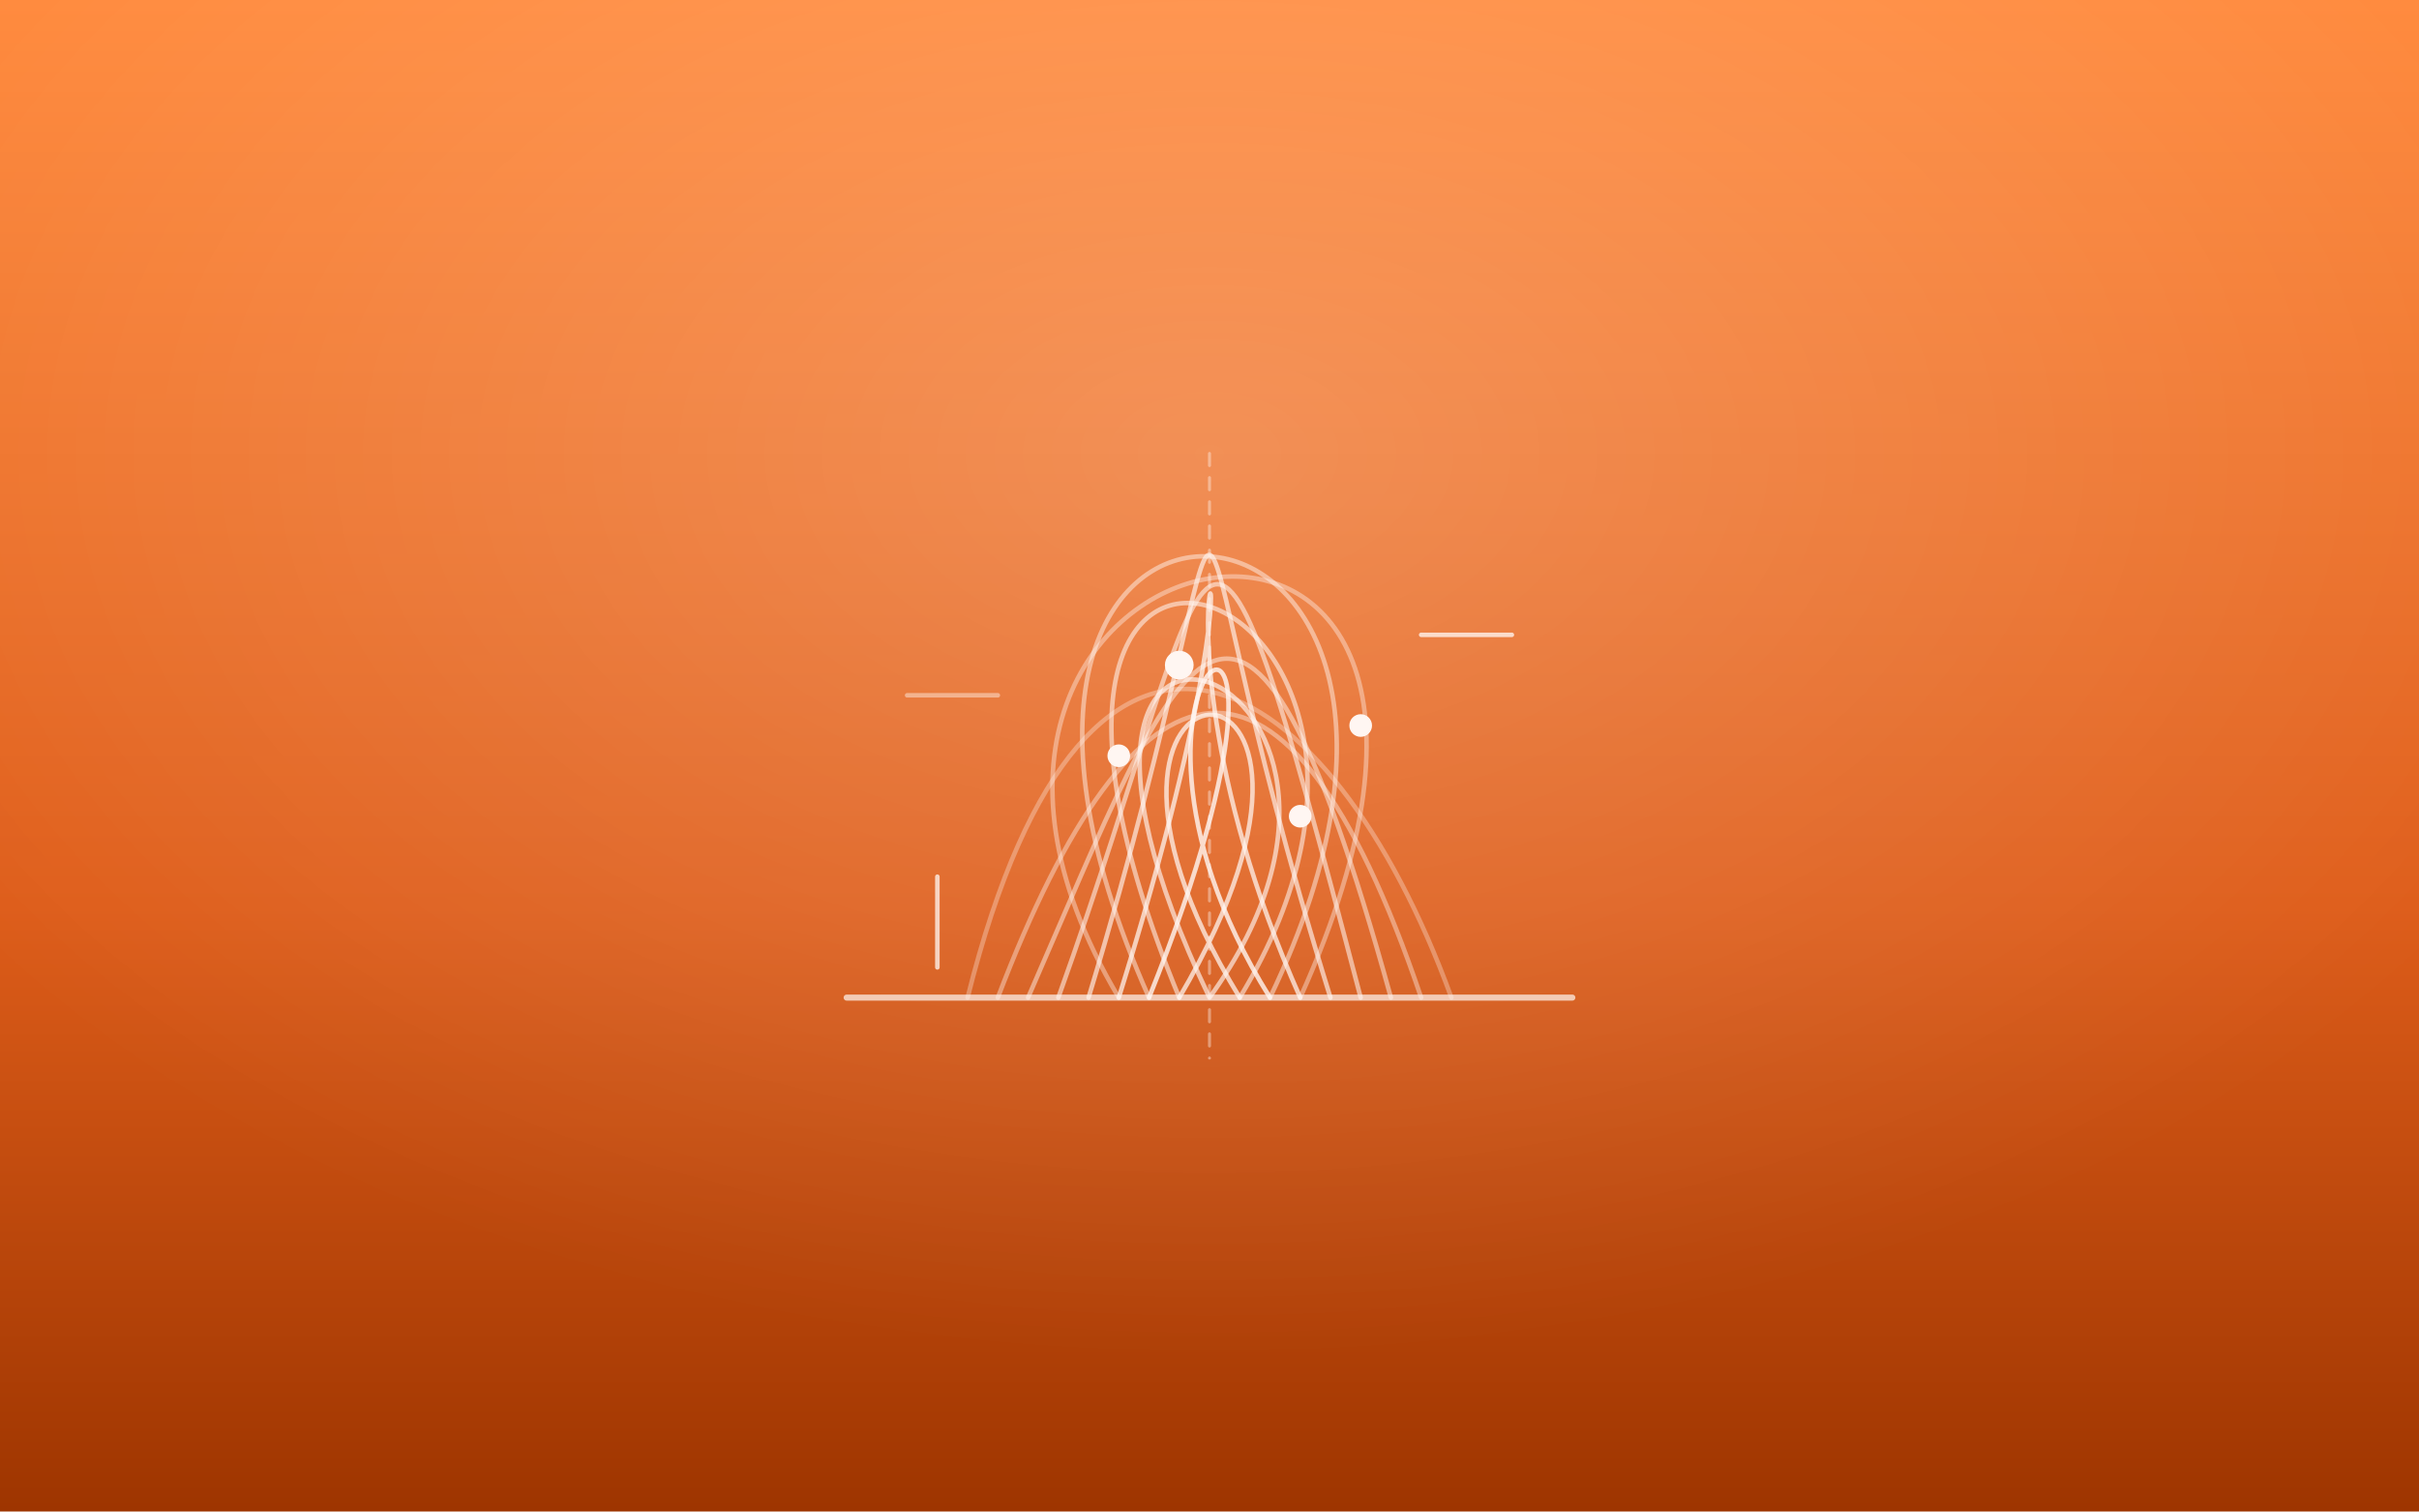
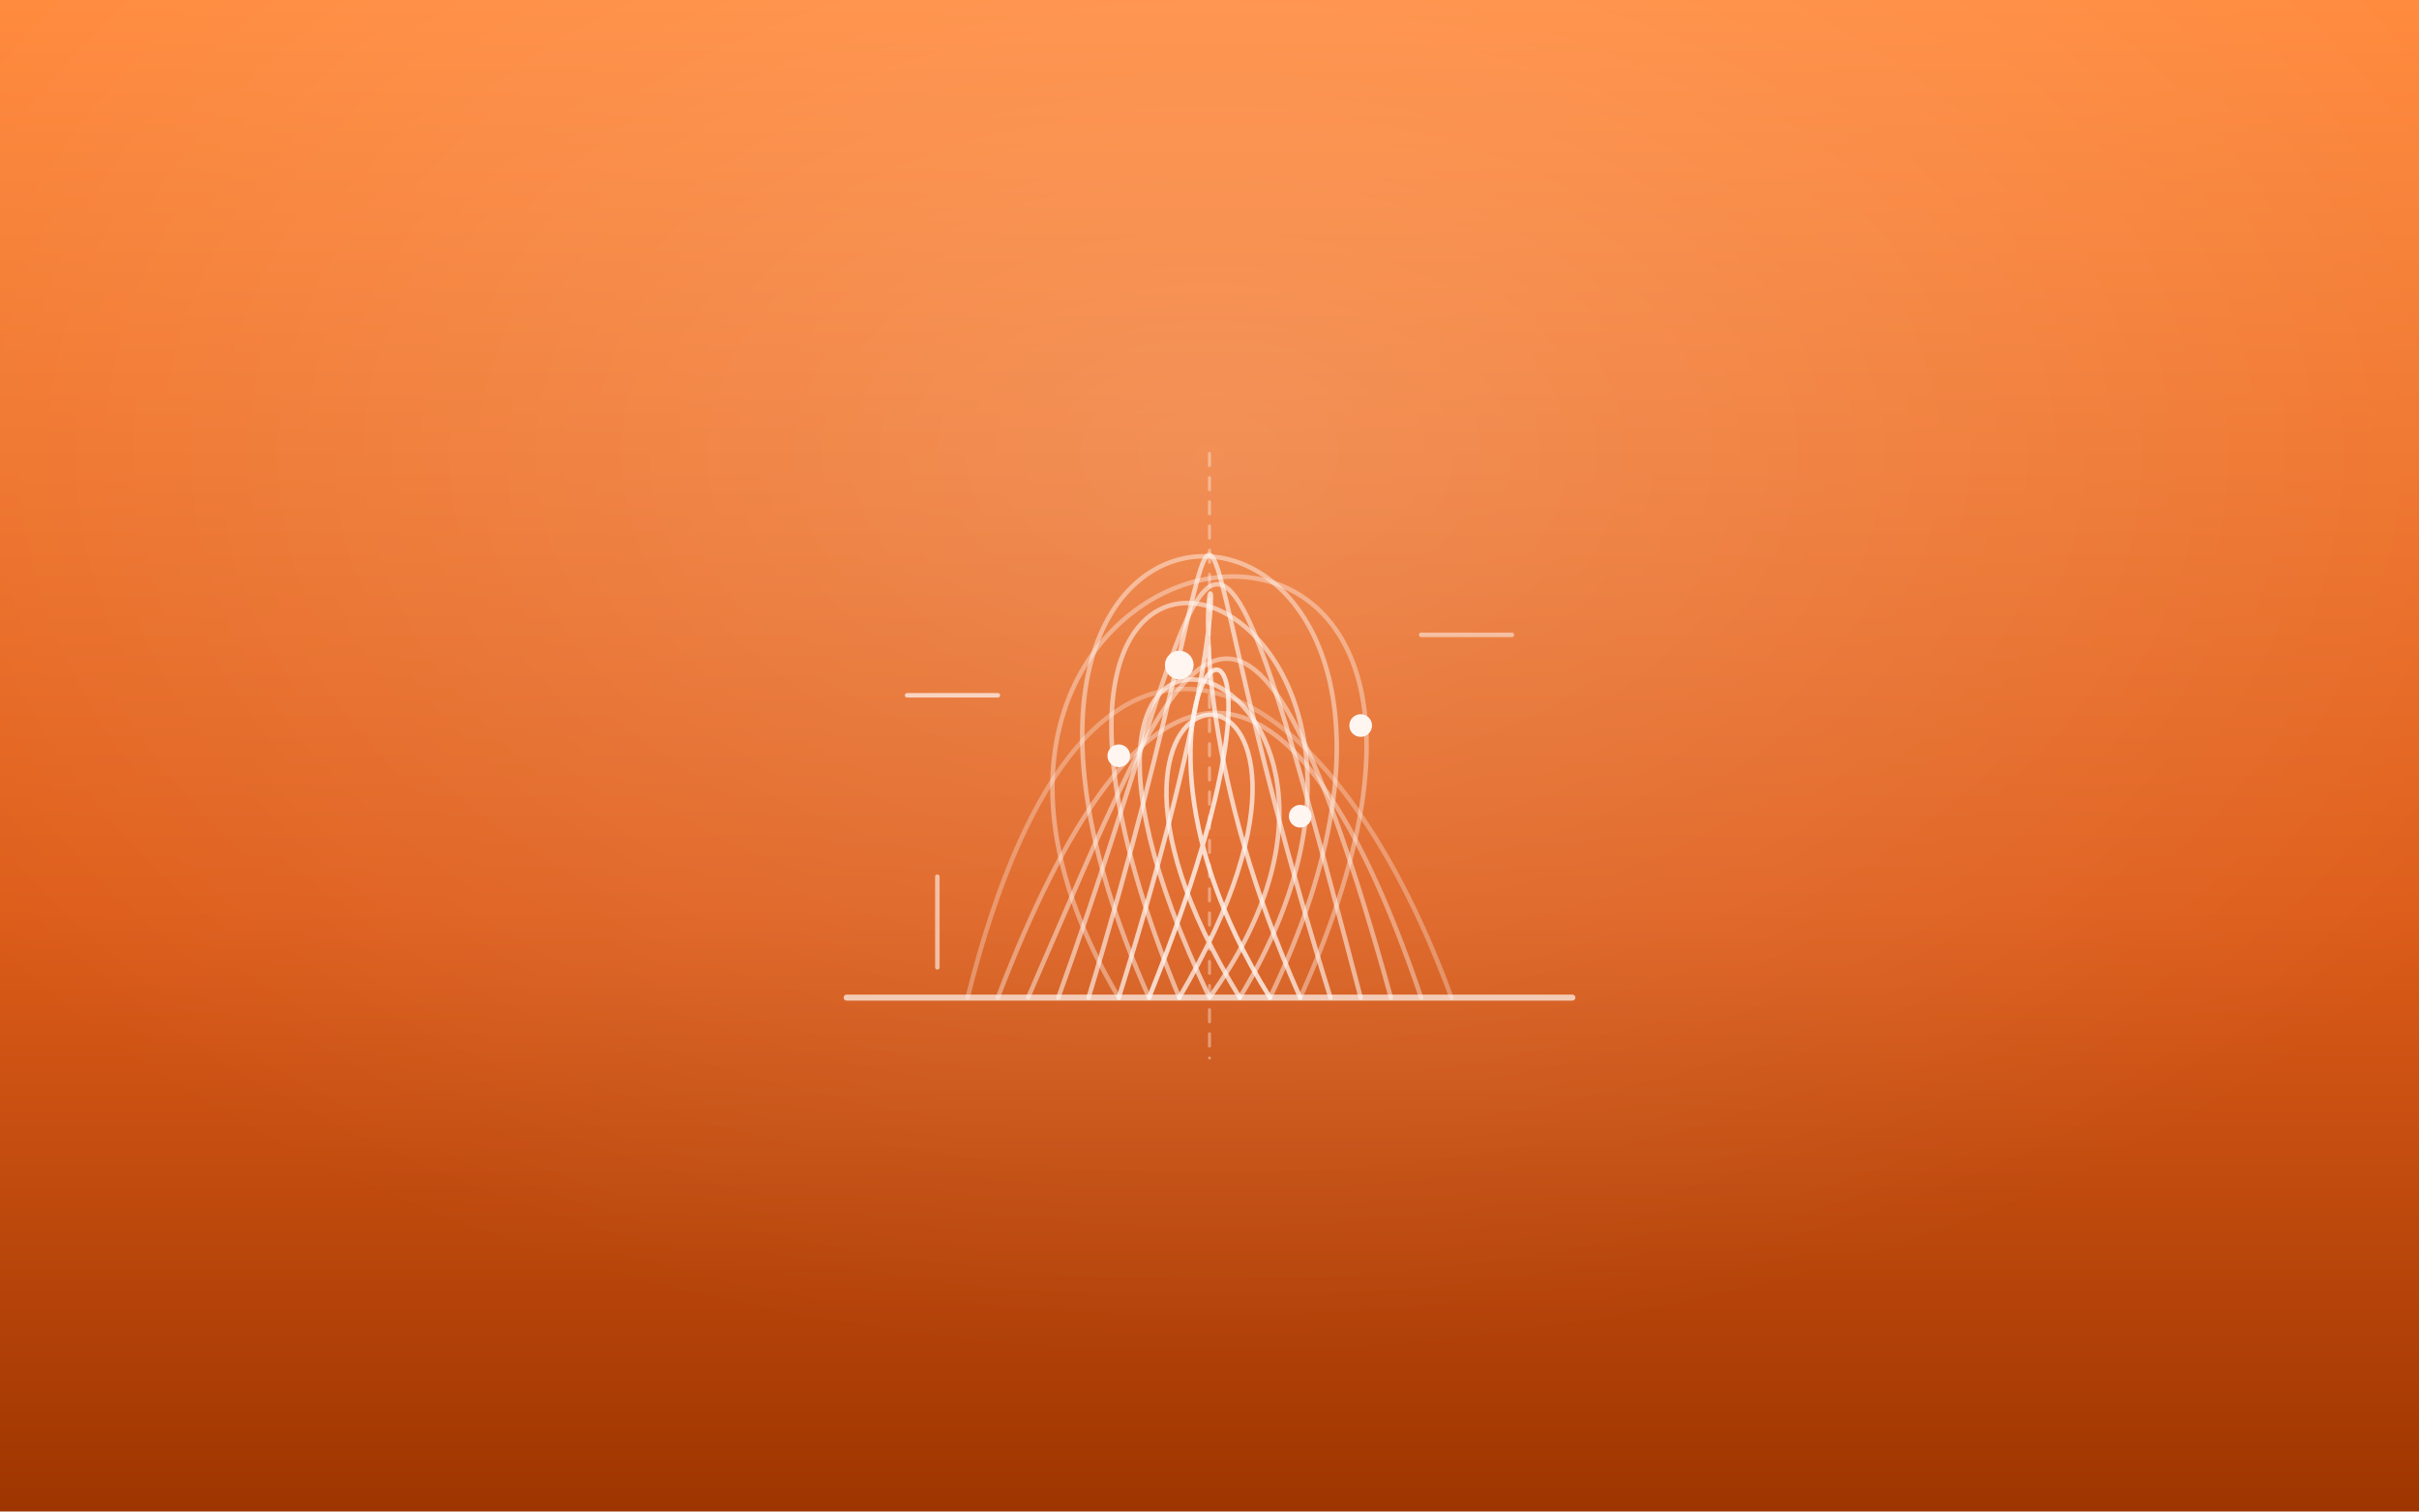
<svg xmlns="http://www.w3.org/2000/svg" viewBox="0 0 800 500">
  <defs>
    <linearGradient id="bgGradient" x1="0%" y1="0%" x2="0%" y2="100%">
      <stop offset="0%" stop-color="#FF8A3D" />
      <stop offset="60%" stop-color="#DE5D1A" />
      <stop offset="100%" stop-color="#9E3500" />
    </linearGradient>
    <radialGradient id="glowHighlight" cx="50%" cy="30%" r="60%">
      <stop offset="0%" stop-color="rgba(255, 255, 255, 0.2)" />
      <stop offset="100%" stop-color="rgba(255, 255, 255, 0)" />
    </radialGradient>
  </defs>
  <rect width="100%" height="100%" fill="url(#bgGradient)" />
  <rect width="100%" height="100%" fill="url(#glowHighlight)" />
  <g transform="translate(400, 250)" stroke="#FFF6F2" fill="none" stroke-width="1.5" stroke-linecap="round" stroke-linejoin="round">
    <path d="M-80,80 C-40,-80 40,-30 80,80" stroke-width="1.5" opacity="0.32" />
    <path d="M-70,80 C-25,-37.926 25,-52.985 70,80" stroke-width="1.5" opacity="0.4" />
    <path d="M-60,80 C-10,-34.535 10,-100.807 60,80" stroke-width="1.5" opacity="0.48" />
    <path d="M-50,80 C5,-72.944 -5,-129.5 50,80" stroke-width="1.5" opacity="0.56" />
    <path d="M-40,80 C20,-117.84 -20,-112.682 40,80" stroke-width="1.5" opacity="0.64" />
    <path d="M-30,80 C35,-127.946 -35,-65.817 30,80" stroke-width="1.5" opacity="0.72" />
    <path d="M-20,80 C50,-93.971 -50,-31.991 20,80" stroke-width="1.5" opacity="0.8" />
    <path d="M-10,80 C65,-47.151 -65,-42.305 10,80" stroke-width="1.5" opacity="0.72" />
    <path d="M0,80 C80,-30.532 -80,-87.275 0,80" stroke-width="1.5" opacity="0.64" />
    <path d="M10,80 C95,-59.394 -95,-125.557 -10,80" stroke-width="1.5" opacity="0.56" />
    <path d="M20,80 C110,-107.201 -110,-121.954 -20,80" stroke-width="1.5" opacity="0.48" />
    <path d="M30,80 C125,-130 -125,-79.779 -30,80" stroke-width="1.5" opacity="0.4" />
    <line x1="-120" y1="80" x2="120" y2="80" stroke-width="2" opacity="0.7" />
    <line x1="0" y1="-100" x2="0" y2="100" stroke-width="1" stroke-dasharray="4 4" opacity="0.4" />
    <circle cx="-30" cy="0" r="3" fill="#FFF6F2" />
    <circle cx="30" cy="20" r="3" fill="#FFF6F2" />
    <circle cx="-10" cy="-30" r="4" fill="#FFF6F2" />
    <circle cx="50" cy="-10" r="3" fill="#FFF6F2" />
-     <line x1="-100" y1="-20" x2="-70" y2="-20" opacity="0.448" />
-     <line x1="70" y1="-40" x2="100" y2="-40" opacity="0.774" />
-     <line x1="-90" y1="40" x2="-90" y2="70" opacity="0.756" />
+     <line x1="-100" y1="-20" x2="-70" y2="-20" opacity="0.723" />
+     <line x1="70" y1="-40" x2="100" y2="-40" opacity="0.538" />
+     <line x1="-90" y1="40" x2="-90" y2="70" opacity="0.603" />
  </g>
</svg>
